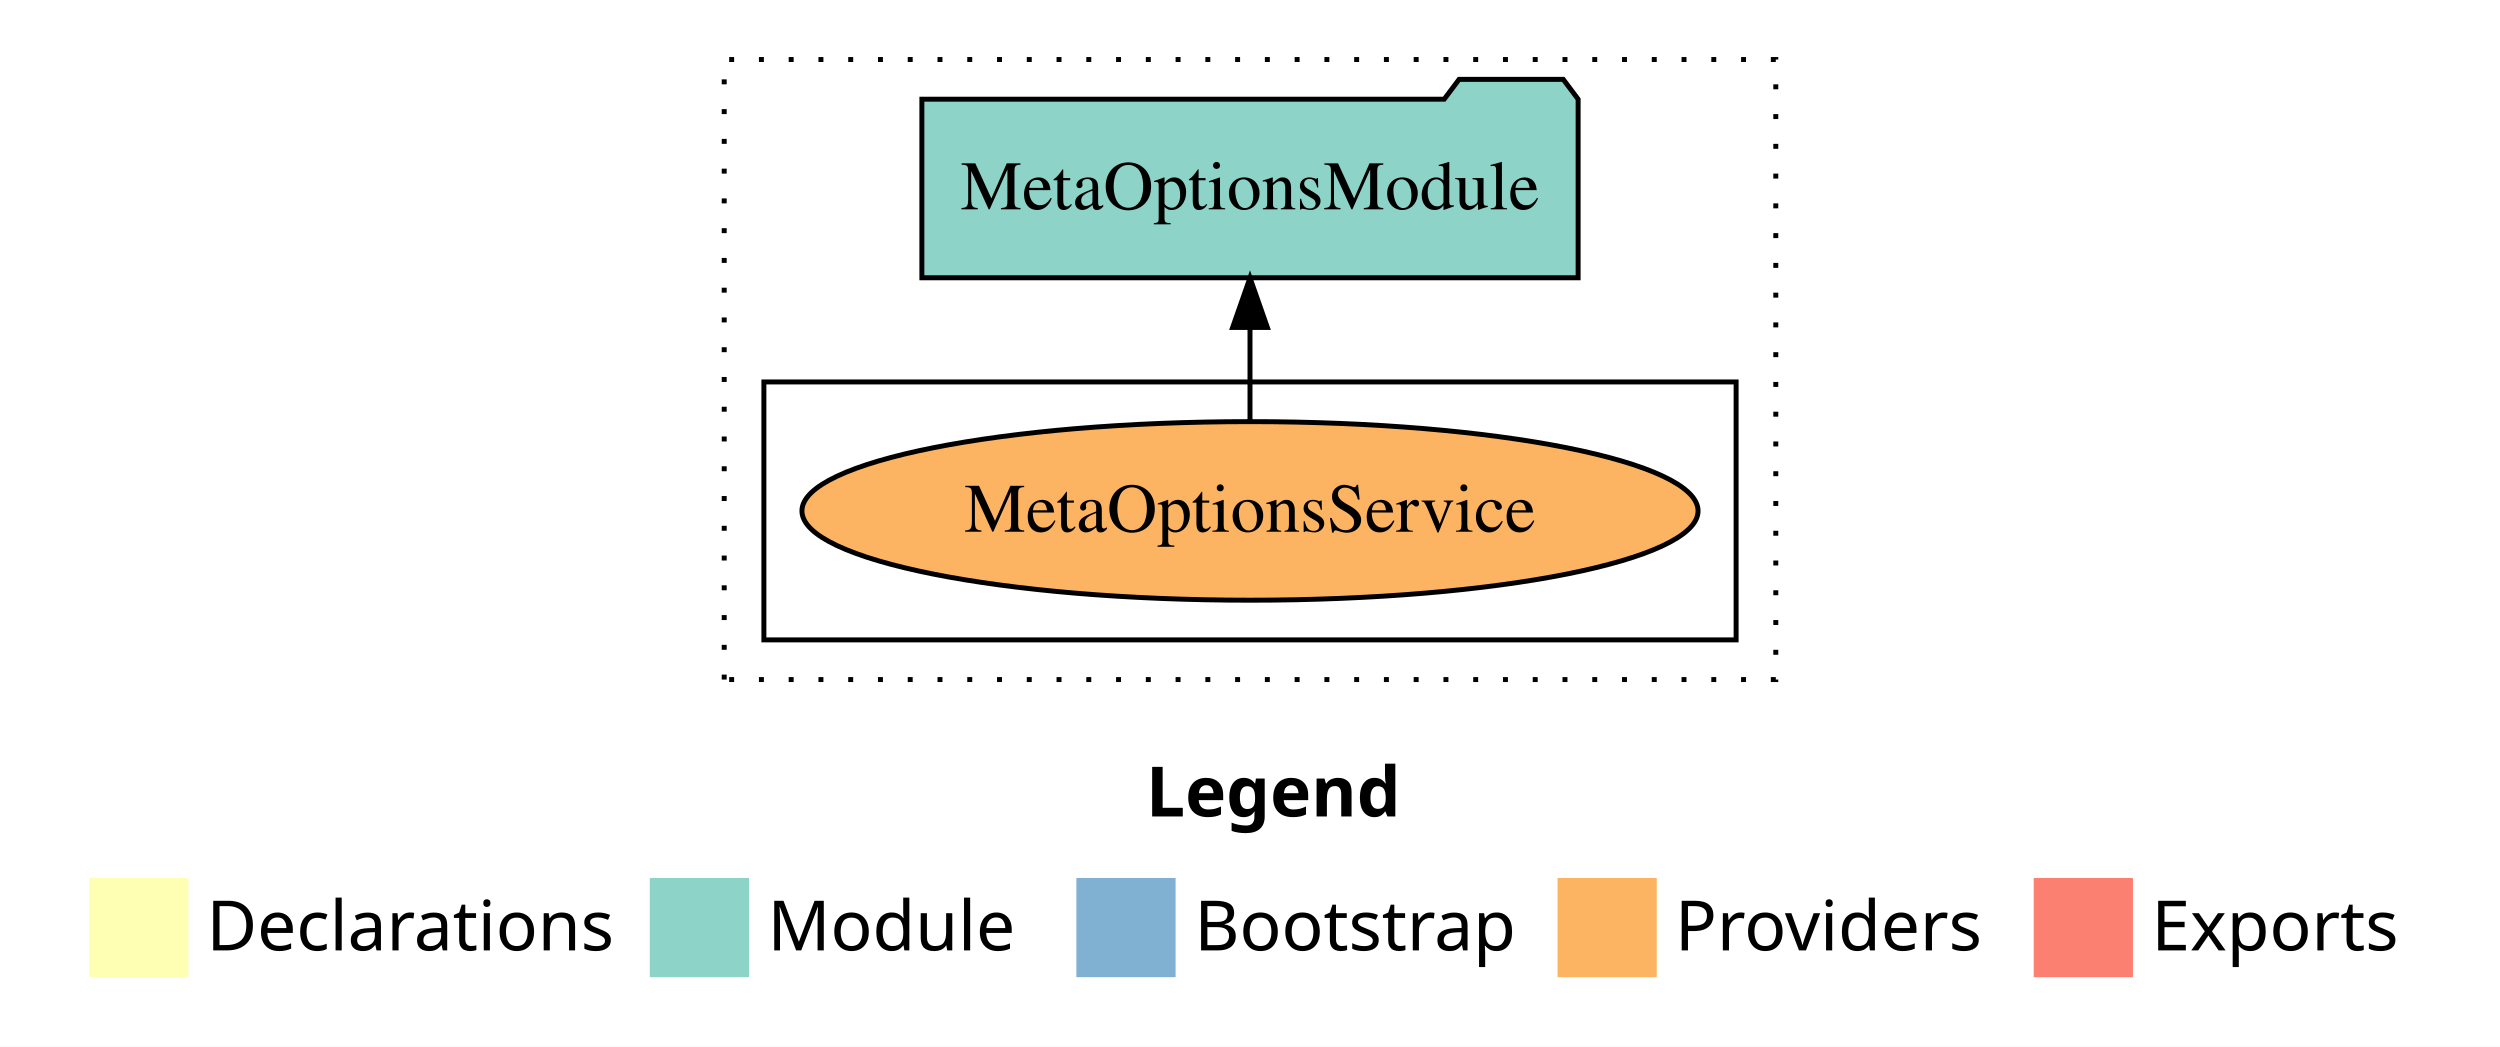
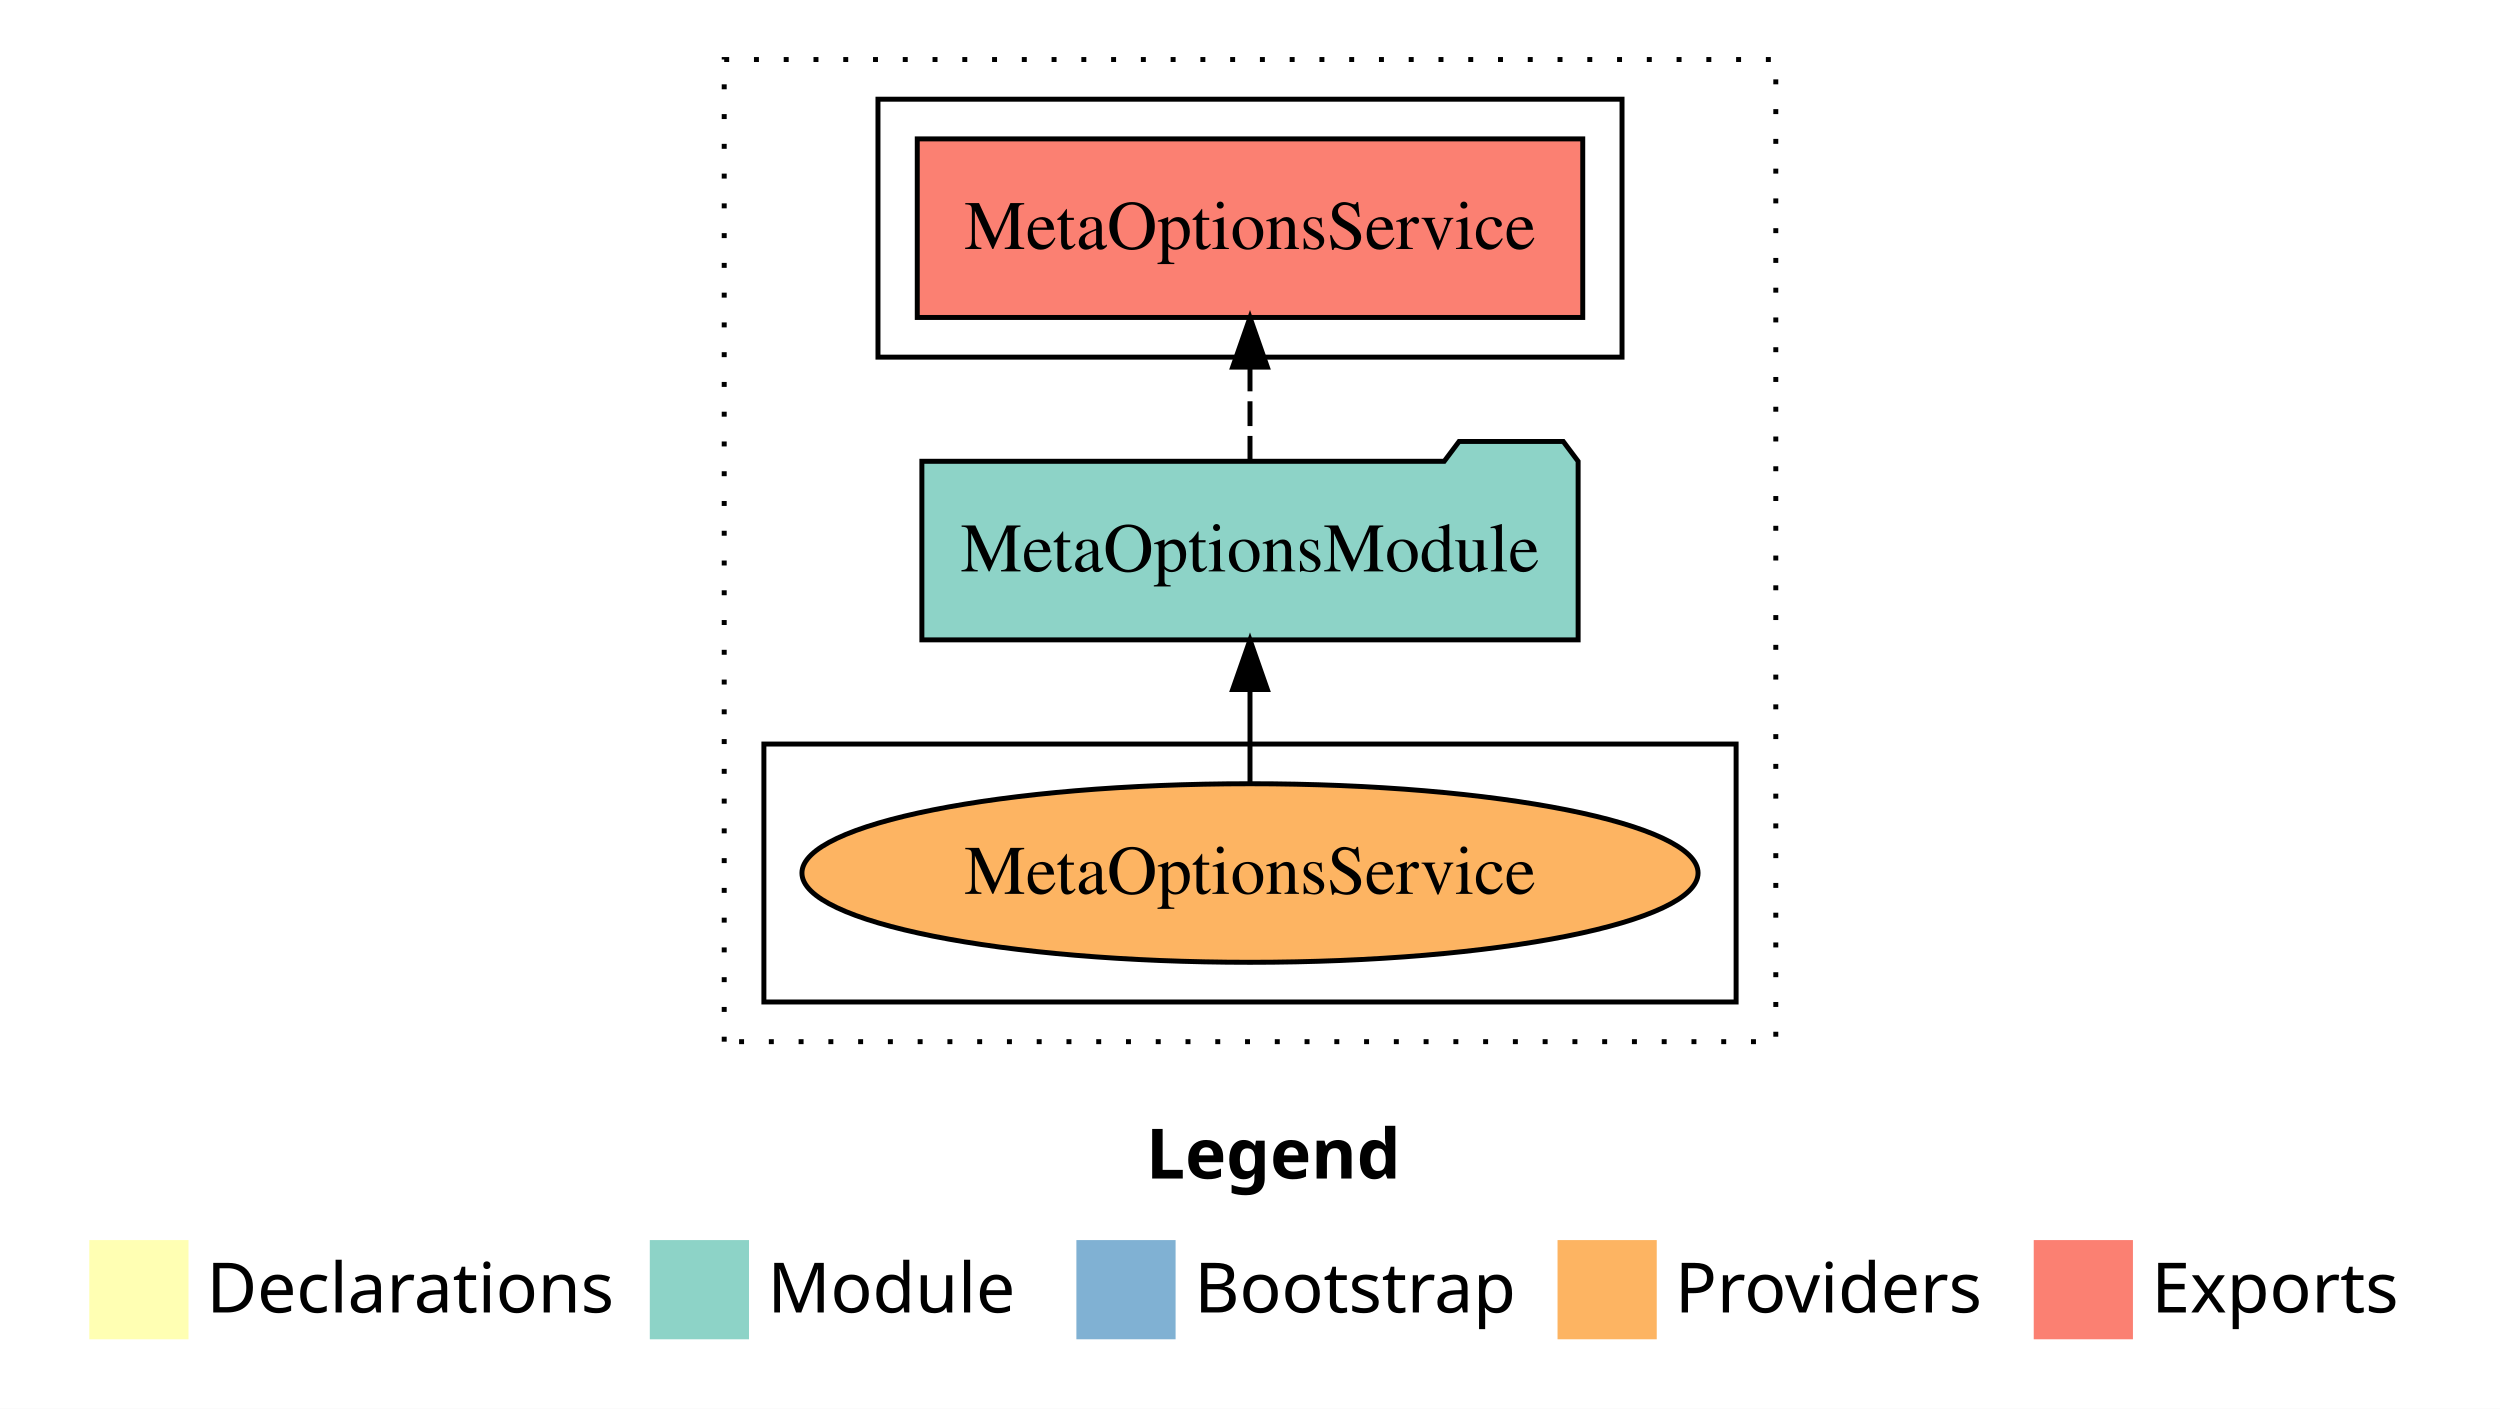
- <svg xmlns="http://www.w3.org/2000/svg" width="504pt" height="211pt" viewBox="0.00 0.00 504.00 211.00">
-   <g id="graph0" class="graph" transform="scale(1 1) rotate(0) translate(4 207)">
-     <polygon fill="white" stroke="transparent" points="-4,4 -4,-207 500,-207 500,4 -4,4" />
+ <svg xmlns="http://www.w3.org/2000/svg" width="504pt" height="284pt" viewBox="0.00 0.00 504.00 284.00">
+   <g id="graph0" class="graph" transform="scale(1 1) rotate(0) translate(4 280)">
+     <polygon fill="white" stroke="transparent" points="-4,4 -4,-280 500,-280 500,4 -4,4" />
    <text text-anchor="start" x="227.01" y="-42.4" font-family="Times-12" font-weight="bold" font-size="14.00">Legend</text>
    <polygon fill="#ffffb3" stroke="transparent" points="14,-10 14,-30 34,-30 34,-10 14,-10" />
    <text text-anchor="start" x="37.63" y="-15.4" font-family="Times-12" font-size="14.00">  Declarations</text>
    <polygon fill="#8dd3c7" stroke="transparent" points="127,-10 127,-30 147,-30 147,-10 127,-10" />
    <text text-anchor="start" x="150.73" y="-15.4" font-family="Times-12" font-size="14.00">  Module</text>
    <polygon fill="#80b1d3" stroke="transparent" points="213,-10 213,-30 233,-30 233,-10 213,-10" />
    <text text-anchor="start" x="236.78" y="-15.4" font-family="Times-12" font-size="14.00">  Bootstrap</text>
    <polygon fill="#fdb462" stroke="transparent" points="310,-10 310,-30 330,-30 330,-10 310,-10" />
    <text text-anchor="start" x="333.67" y="-15.4" font-family="Times-12" font-size="14.00">  Providers</text>
    <polygon fill="#fb8072" stroke="transparent" points="406,-10 406,-30 426,-30 426,-10 406,-10" />
    <text text-anchor="start" x="429.73" y="-15.4" font-family="Times-12" font-size="14.00">  Exports</text>
    <g id="clust1" class="cluster">
-       <polygon fill="none" stroke="black" stroke-dasharray="1,5" points="142,-70 142,-195 354,-195 354,-70 142,-70" />
+       <polygon fill="none" stroke="black" stroke-dasharray="1,5" points="142,-70 142,-268 354,-268 354,-70 142,-70" />
+     </g>
+     <g id="clust4" class="cluster">
+       <polygon fill="none" stroke="black" points="173,-208 173,-260 323,-260 323,-208 173,-208" />
    </g>
    <g id="clust6" class="cluster">
      <polygon fill="none" stroke="black" points="150,-78 150,-130 346,-130 346,-78 150,-78" />
    </g>
    <g id="node1" class="node">
-       <ellipse fill="#fdb462" stroke="black" cx="248" cy="-104" rx="90.33" ry="18" />
-       <text text-anchor="middle" x="248" y="-99.8" font-family="Times,serif" font-size="14.00">MetaOptionsService</text>
+       <polygon fill="#fb8072" stroke="black" points="315.08,-252 180.92,-252 180.92,-216 315.08,-216 315.08,-252" />
+       <text text-anchor="middle" x="248" y="-229.8" font-family="Times,serif" font-size="14.00">MetaOptionsService </text>
    </g>
    <g id="node2" class="node">
      <polygon fill="#8dd3c7" stroke="black" points="314.15,-187 311.15,-191 290.15,-191 287.15,-187 181.85,-187 181.85,-151 314.15,-151 314.15,-187" />
      <text text-anchor="middle" x="248" y="-164.8" font-family="Times,serif" font-size="14.00">MetaOptionsModule</text>
    </g>
    <g id="edge1" class="edge">
+       <path fill="none" stroke="black" stroke-dasharray="5,2" d="M248,-187.11C248,-187.11 248,-205.99 248,-205.99" />
+       <polygon fill="black" stroke="black" points="244.5,-205.99 248,-215.99 251.5,-205.99 244.5,-205.99" />
+     </g>
+     <g id="node3" class="node">
+       <ellipse fill="#fdb462" stroke="black" cx="248" cy="-104" rx="90.33" ry="18" />
+       <text text-anchor="middle" x="248" y="-99.8" font-family="Times,serif" font-size="14.00">MetaOptionsService</text>
+     </g>
+     <g id="edge2" class="edge">
      <path fill="none" stroke="black" d="M248,-122.11C248,-122.11 248,-140.99 248,-140.99" />
      <polygon fill="black" stroke="black" points="244.5,-140.99 248,-150.99 251.5,-140.99 244.5,-140.99" />
    </g>
  </g>
</svg>
